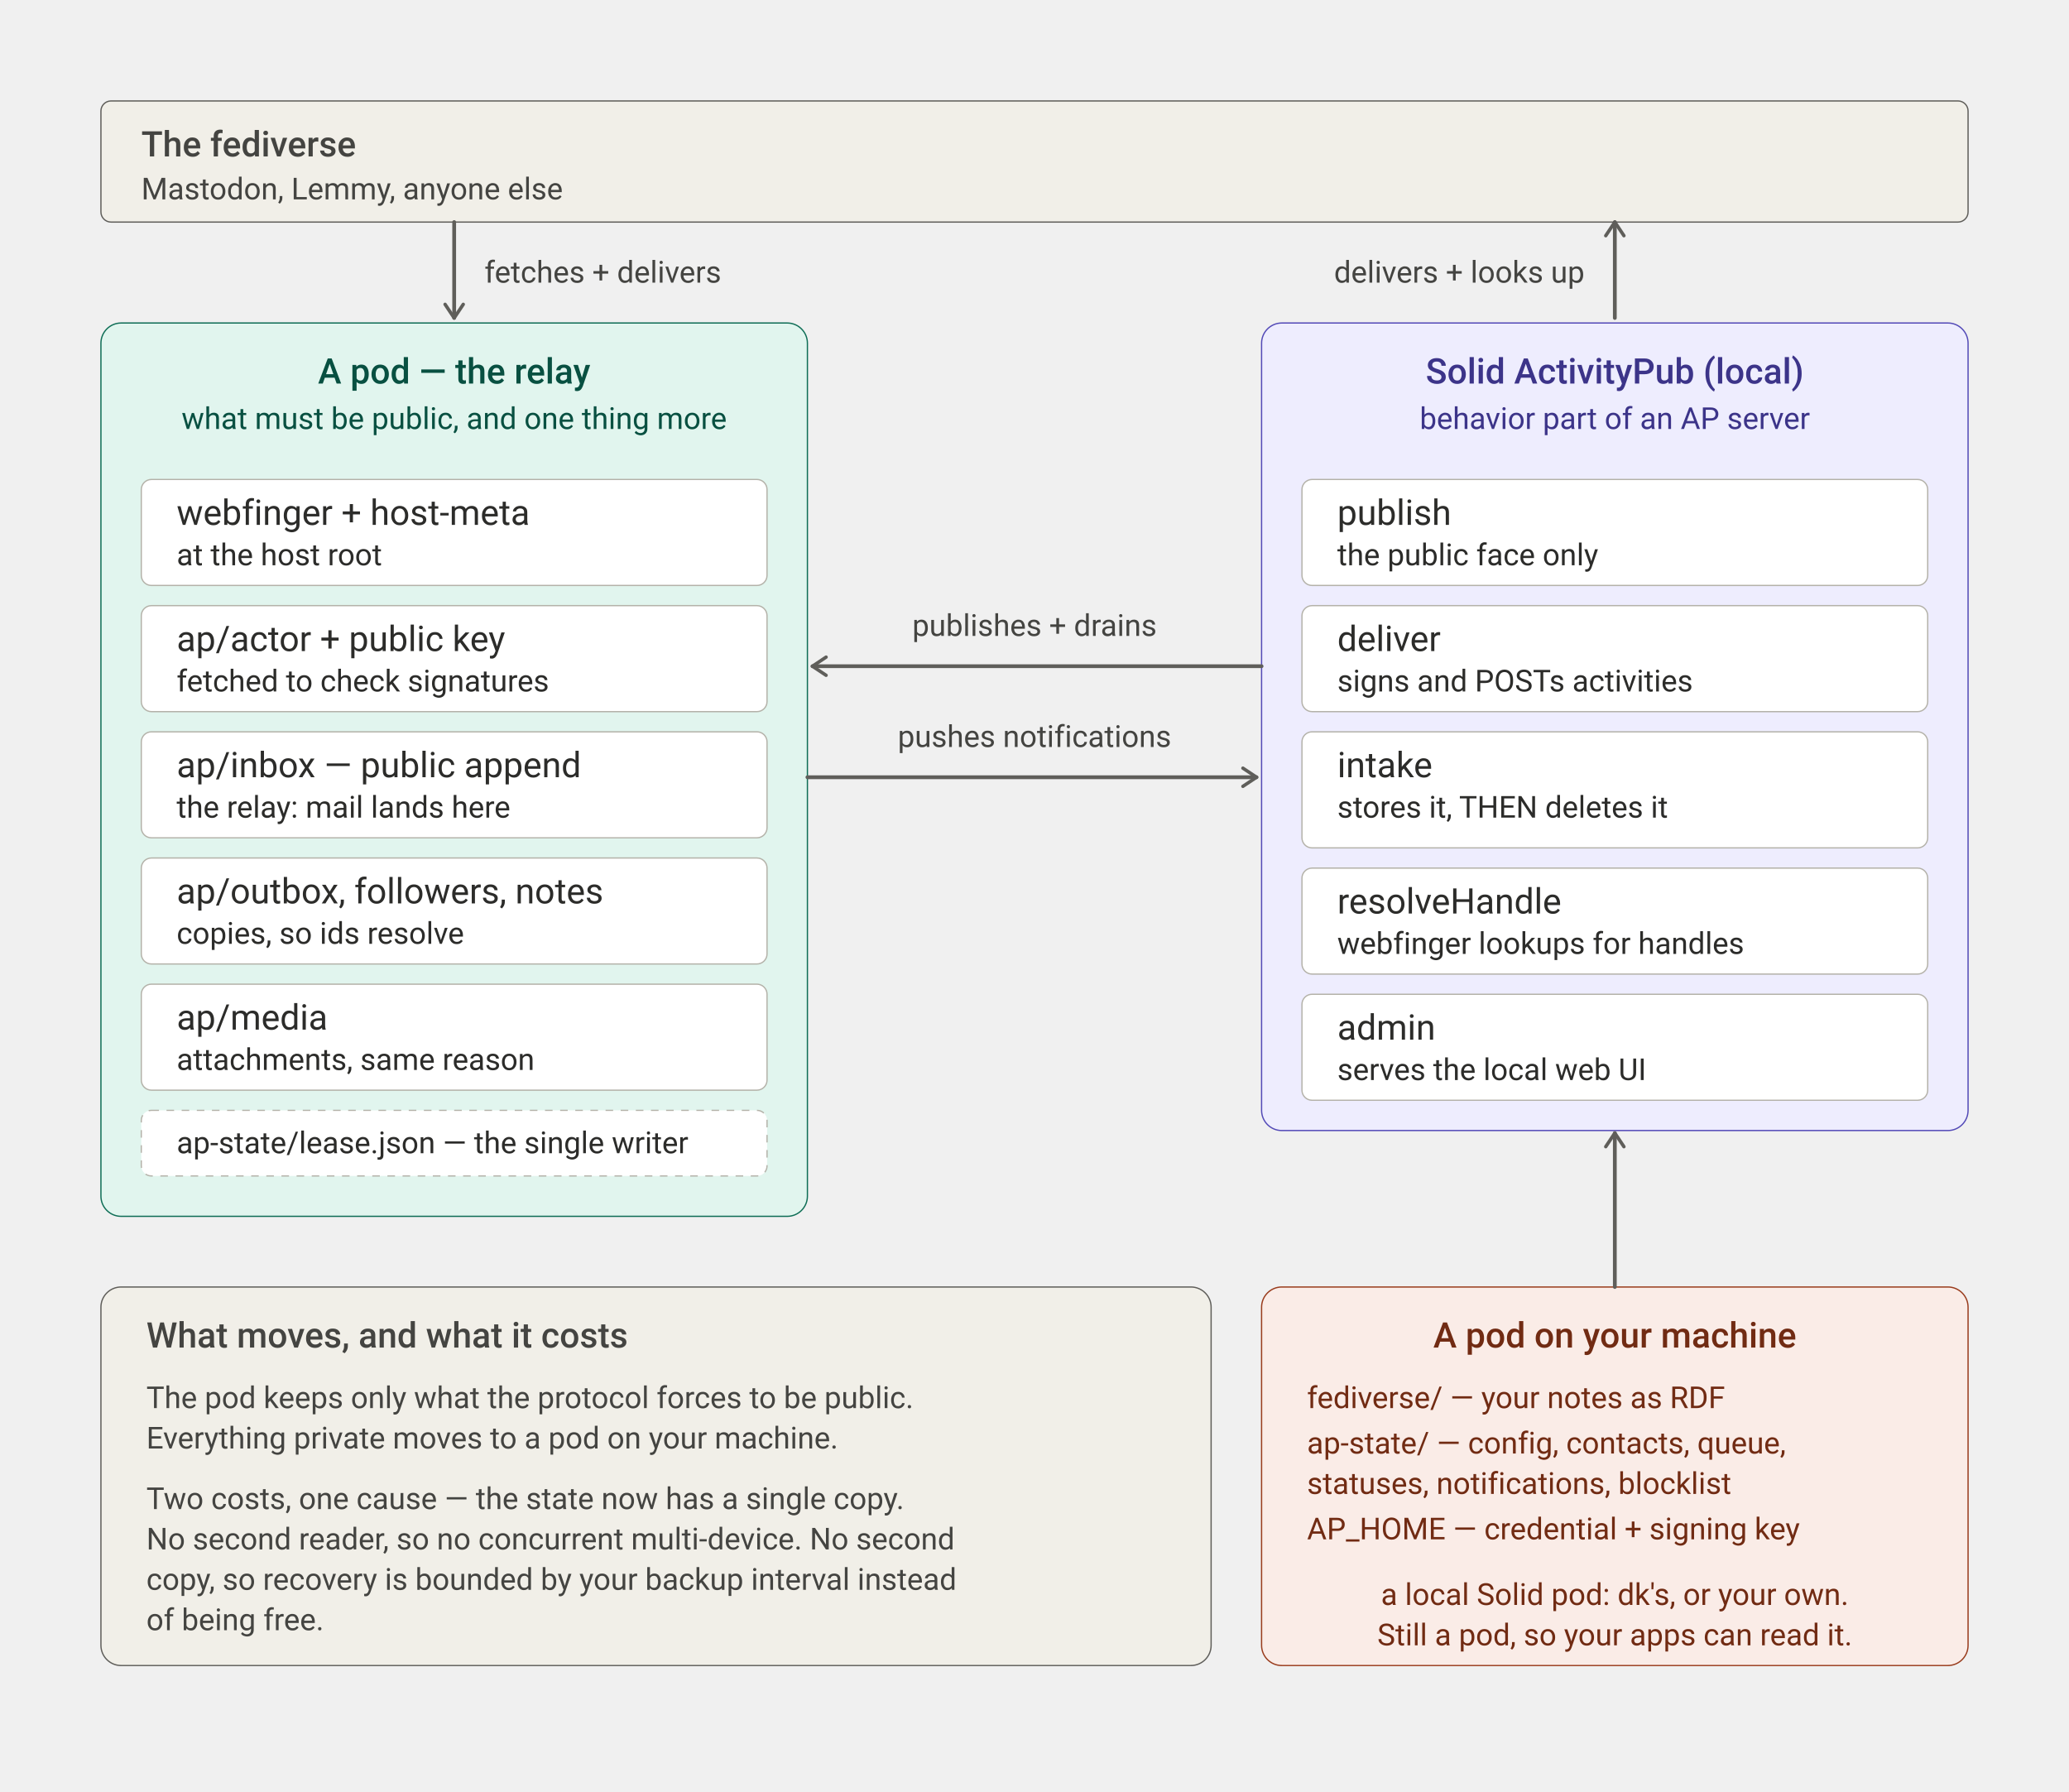
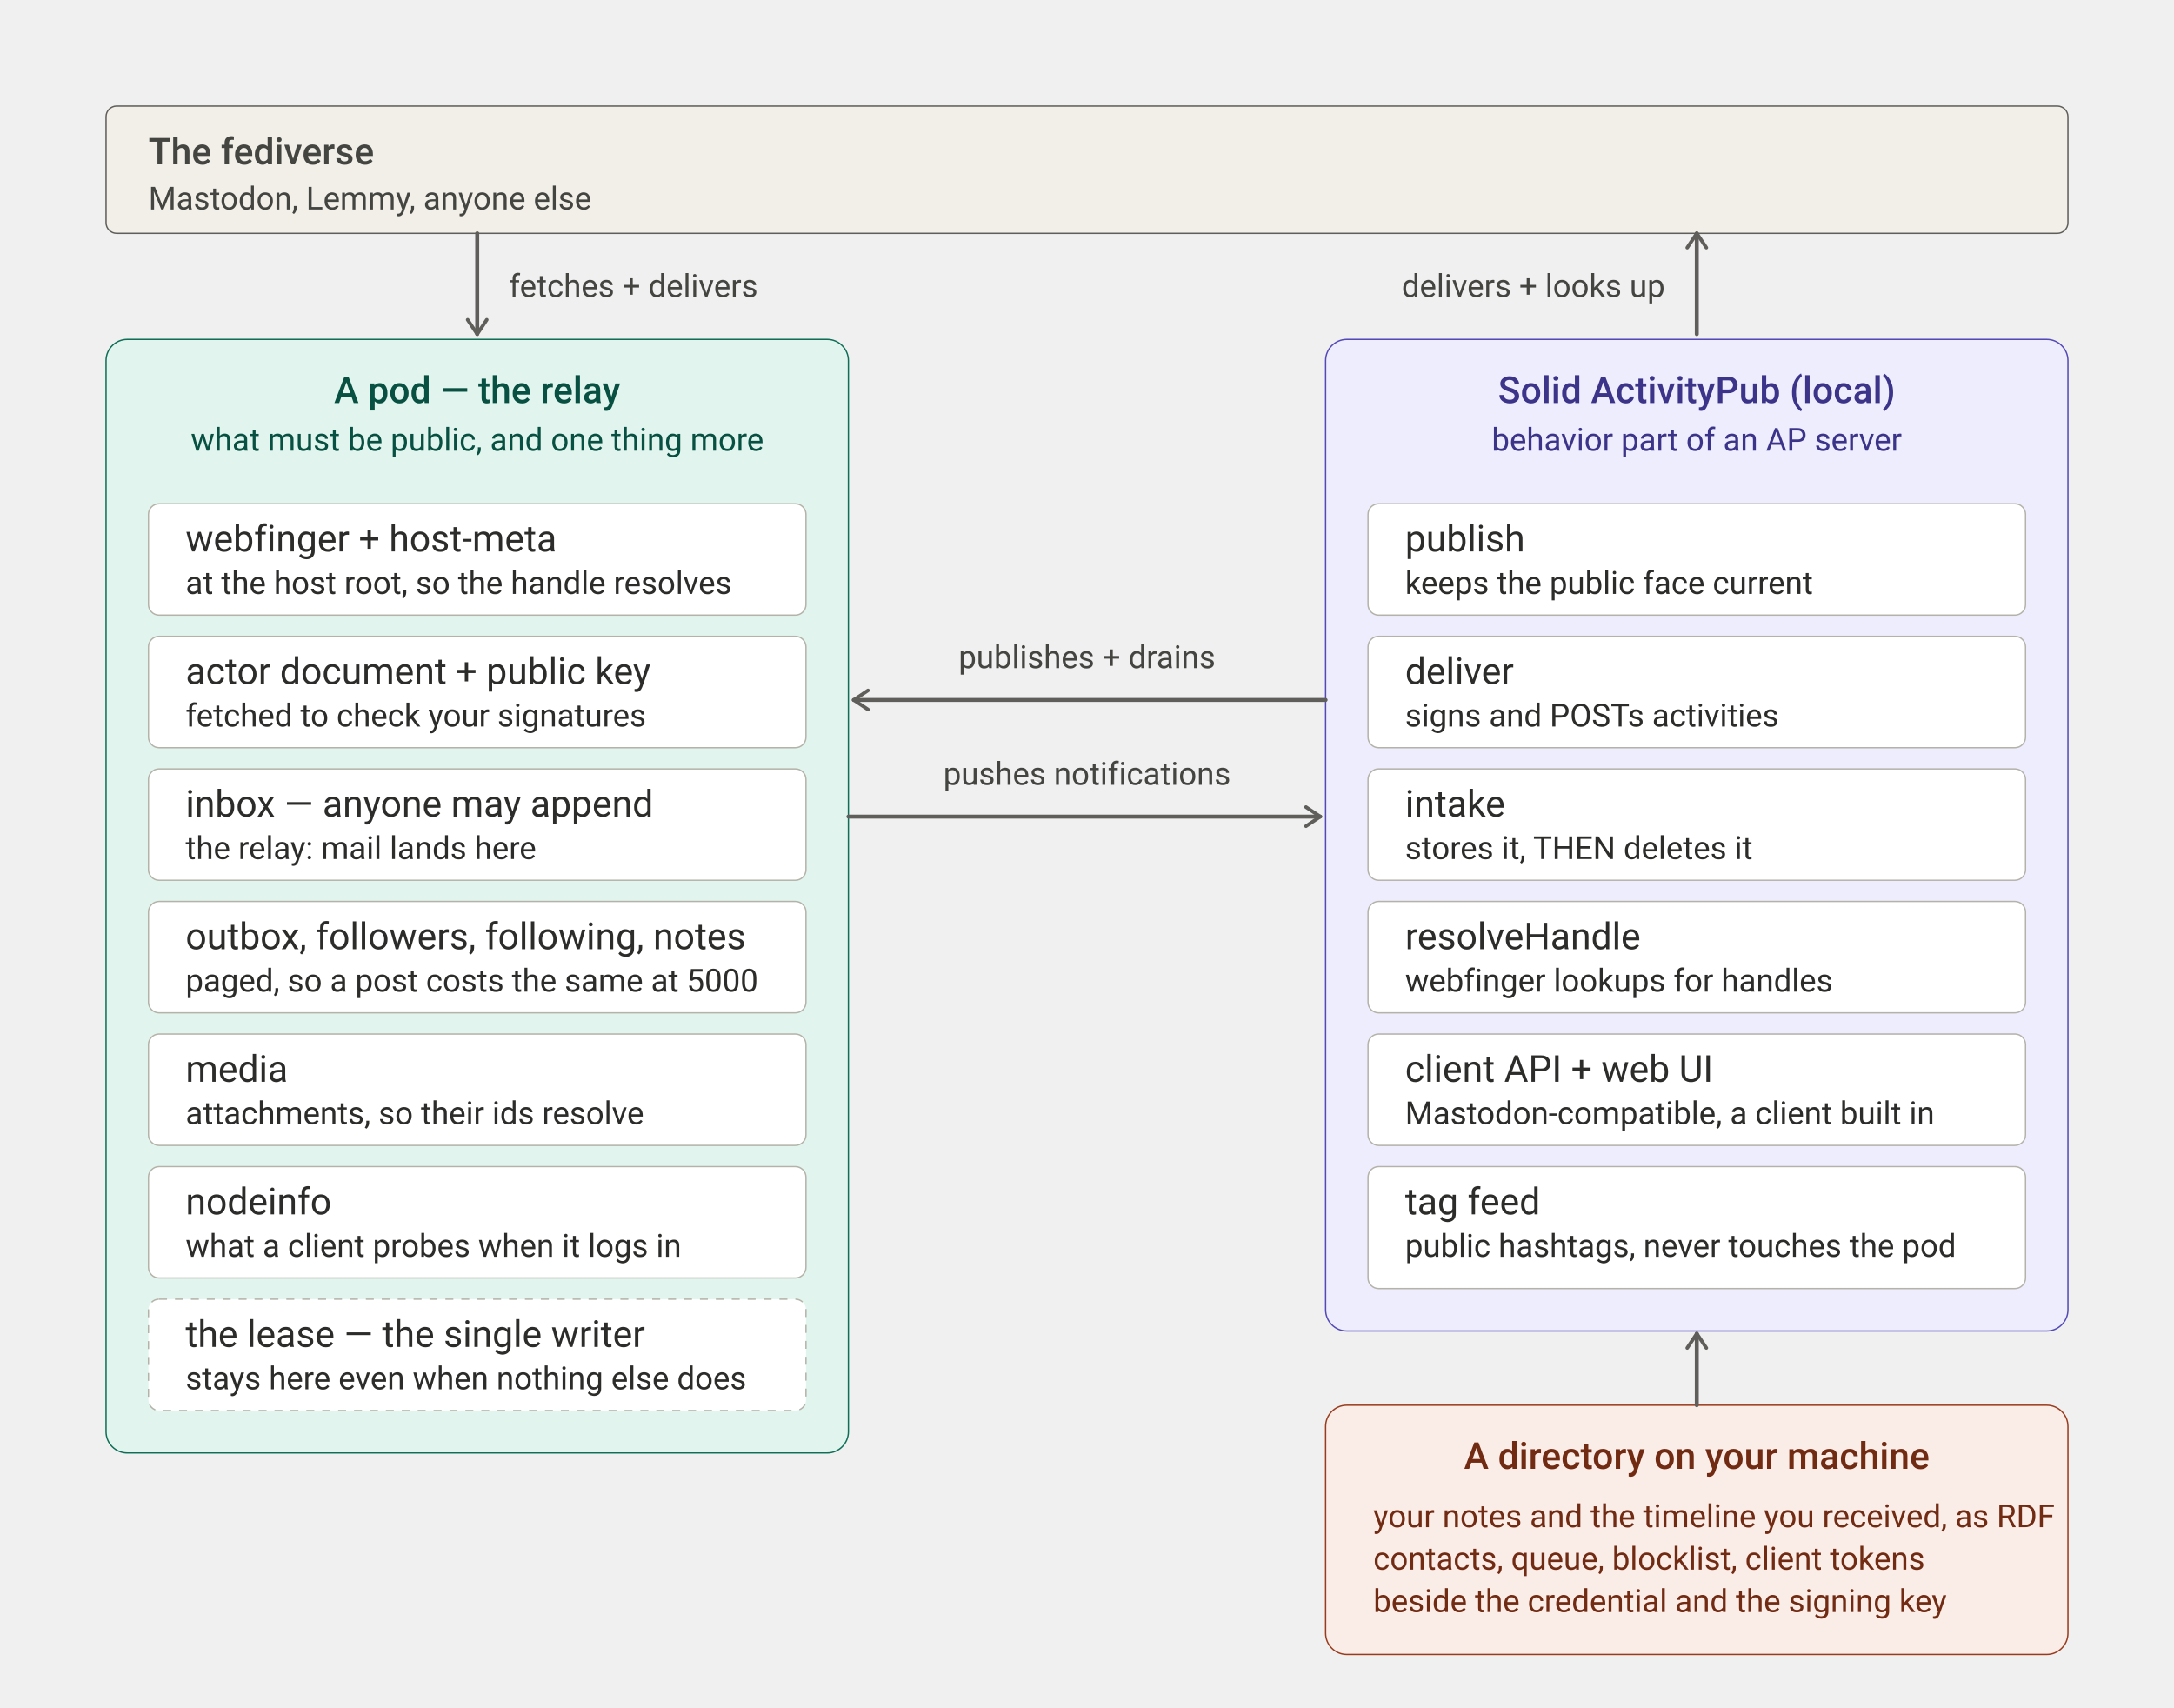
- <svg xmlns="http://www.w3.org/2000/svg" width="820" height="710" viewBox="0 0 820 710" role="img" aria-labelledby="ttl dsc">
+ <svg xmlns="http://www.w3.org/2000/svg" width="820" height="644" viewBox="0 0 820 644" role="img" aria-labelledby="ttl dsc">
  <style>
  text { font-family: system-ui, -apple-system, "Segoe UI", Roboto, "Helvetica Neue", sans-serif; }
  .t  { font-size: 14px; font-weight: 400; }
  .th { font-size: 14px; font-weight: 500; }
  .ts { font-size: 12px; font-weight: 400; }
  .teal   { fill: #E1F5EE; stroke: #0F6E56; }
  .purple { fill: #EEEDFE; stroke: #534AB7; }
  .gray   { fill: #F1EFE8; stroke: #5F5E5A; }
  .coral  { fill: #FAECE7; stroke: #993C1D; }
  .box    { fill: #FFFFFF; stroke: #B4B2A9; }
  .tealtx   { fill: #085041; }
  .purpletx { fill: #3C3489; }
  .graytx   { fill: #444441; }
  .coraltx  { fill: #712B13; }
  .boxtx    { fill: #2C2C2A; }
  .arr { stroke: #5F5E5A; stroke-width: 1.5; fill: none; stroke-linecap: round; }
  @media (prefers-color-scheme: dark) {
    .teal   { fill: #085041; stroke: #5DCAA5; }
    .purple { fill: #3C3489; stroke: #AFA9EC; }
    .gray   { fill: #444441; stroke: #B4B2A9; }
    .coral  { fill: #712B13; stroke: #F0997B; }
    .box    { fill: #2C2C2A; stroke: #5F5E5A; }
    .tealtx   { fill: #9FE1CB; }
    .purpletx { fill: #CECBF6; }
    .graytx   { fill: #D3D1C7; }
    .coraltx  { fill: #F5C4B3; }
    .boxtx    { fill: #F1EFE8; }
    .arr { stroke: #B4B2A9; }
  }
</style>
  <defs>
    <marker id="arrow" viewBox="0 0 10 10" refX="8" refY="5" markerWidth="6" markerHeight="6" orient="auto-start-reverse">
      <path d="M2 1L8 5L2 9" fill="none" stroke="context-stroke" stroke-width="1.5" stroke-linecap="round" stroke-linejoin="round" />
    </marker>
  </defs>
  <rect class="gray" x="40" y="40" width="740" height="48" rx="4" stroke-width="0.5" />
  <text class="th graytx" x="56" y="62">The fediverse</text>
  <text class="ts graytx" x="56" y="79">Mastodon, Lemmy, anyone else</text>
-   <rect class="teal" x="40" y="128" width="280" height="354" rx="8" stroke-width="0.5" />
+   <rect class="teal" x="40" y="128" width="280" height="420" rx="8" stroke-width="0.5" />
  <text class="th tealtx" x="180" y="152" text-anchor="middle">A pod — the relay</text>
  <text class="ts tealtx" x="180" y="170" text-anchor="middle">what must be public, and one thing more</text>
  <rect class="box" x="56" y="190" width="248" height="42" rx="4" stroke-width="0.5" />
  <text class="t boxtx" x="70" y="208">webfinger + host-meta</text>
-   <text class="ts boxtx" x="70" y="224">at the host root</text>
+   <text class="ts boxtx" x="70" y="224">at the host root, so the handle resolves</text>
  <rect class="box" x="56" y="240" width="248" height="42" rx="4" stroke-width="0.5" />
-   <text class="t boxtx" x="70" y="258">ap/actor + public key</text>
-   <text class="ts boxtx" x="70" y="274">fetched to check signatures</text>
+   <text class="t boxtx" x="70" y="258">actor document + public key</text>
+   <text class="ts boxtx" x="70" y="274">fetched to check your signatures</text>
  <rect class="box" x="56" y="290" width="248" height="42" rx="4" stroke-width="0.5" />
-   <text class="t boxtx" x="70" y="308">ap/inbox — public append</text>
+   <text class="t boxtx" x="70" y="308">inbox — anyone may append</text>
  <text class="ts boxtx" x="70" y="324">the relay: mail lands here</text>
  <rect class="box" x="56" y="340" width="248" height="42" rx="4" stroke-width="0.5" />
-   <text class="t boxtx" x="70" y="358">ap/outbox, followers, notes</text>
-   <text class="ts boxtx" x="70" y="374">copies, so ids resolve</text>
+   <text class="t boxtx" x="70" y="358">outbox, followers, following, notes</text>
+   <text class="ts boxtx" x="70" y="374">paged, so a post costs the same at 5000</text>
  <rect class="box" x="56" y="390" width="248" height="42" rx="4" stroke-width="0.5" />
-   <text class="t boxtx" x="70" y="408">ap/media</text>
-   <text class="ts boxtx" x="70" y="424">attachments, same reason</text>
-   <rect class="box" x="56" y="440" width="248" height="26" rx="4" stroke-width="0.5" stroke-dasharray="3 3" />
-   <text class="ts boxtx" x="70" y="457">ap-state/lease.json — the single writer</text>
-   <rect class="purple" x="500" y="128" width="280" height="320" rx="8" stroke-width="0.5" />
+   <text class="t boxtx" x="70" y="408">media</text>
+   <text class="ts boxtx" x="70" y="424">attachments, so their ids resolve</text>
+   <rect class="box" x="56" y="440" width="248" height="42" rx="4" stroke-width="0.5" />
+   <text class="t boxtx" x="70" y="458">nodeinfo</text>
+   <text class="ts boxtx" x="70" y="474">what a client probes when it logs in</text>
+   <rect class="box" x="56" y="490" width="248" height="42" rx="4" stroke-width="0.5" stroke-dasharray="3 3" />
+   <text class="t boxtx" x="70" y="508">the lease — the single writer</text>
+   <text class="ts boxtx" x="70" y="524">stays here even when nothing else does</text>
+   <rect class="purple" x="500" y="128" width="280" height="374" rx="8" stroke-width="0.5" />
  <text class="th purpletx" x="640" y="152" text-anchor="middle">Solid ActivityPub (local)</text>
  <text class="ts purpletx" x="640" y="170" text-anchor="middle">behavior part of an AP server</text>
  <rect class="box" x="516" y="190" width="248" height="42" rx="4" stroke-width="0.5" />
  <text class="t boxtx" x="530" y="208">publish</text>
-   <text class="ts boxtx" x="530" y="224">the public face only</text>
+   <text class="ts boxtx" x="530" y="224">keeps the public face current</text>
  <rect class="box" x="516" y="240" width="248" height="42" rx="4" stroke-width="0.5" />
  <text class="t boxtx" x="530" y="258">deliver</text>
  <text class="ts boxtx" x="530" y="274">signs and POSTs activities</text>
-   <rect class="box" x="516" y="290" width="248" height="46" rx="4" stroke-width="0.5" />
+   <rect class="box" x="516" y="290" width="248" height="42" rx="4" stroke-width="0.5" />
  <text class="t boxtx" x="530" y="308">intake</text>
  <text class="ts boxtx" x="530" y="324">stores it, THEN deletes it</text>
-   <rect class="box" x="516" y="344" width="248" height="42" rx="4" stroke-width="0.5" />
-   <text class="t boxtx" x="530" y="362">resolveHandle</text>
-   <text class="ts boxtx" x="530" y="378">webfinger lookups for handles</text>
-   <rect class="box" x="516" y="394" width="248" height="42" rx="4" stroke-width="0.5" />
-   <text class="t boxtx" x="530" y="412">admin</text>
-   <text class="ts boxtx" x="530" y="428">serves the local web UI</text>
+   <rect class="box" x="516" y="340" width="248" height="42" rx="4" stroke-width="0.5" />
+   <text class="t boxtx" x="530" y="358">resolveHandle</text>
+   <text class="ts boxtx" x="530" y="374">webfinger lookups for handles</text>
+   <rect class="box" x="516" y="390" width="248" height="42" rx="4" stroke-width="0.5" />
+   <text class="t boxtx" x="530" y="408">client API + web UI</text>
+   <text class="ts boxtx" x="530" y="424">Mastodon-compatible, a client built in</text>
+   <rect class="box" x="516" y="440" width="248" height="46" rx="4" stroke-width="0.5" />
+   <text class="t boxtx" x="530" y="458">tag feed</text>
+   <text class="ts boxtx" x="530" y="474">public hashtags, never touches the pod</text>
  <line class="arr" x1="180" y1="88" x2="180" y2="126" marker-end="url(#arrow)" />
  <text class="ts graytx" x="192" y="112">fetches + delivers</text>
  <line class="arr" x1="640" y1="126" x2="640" y2="88" marker-end="url(#arrow)" />
  <text class="ts graytx" x="628" y="112" text-anchor="end">delivers + looks up</text>
  <text class="ts graytx" x="410" y="252" text-anchor="middle">publishes + drains</text>
  <line class="arr" x1="500" y1="264" x2="322" y2="264" marker-end="url(#arrow)" />
  <text class="ts graytx" x="410" y="296" text-anchor="middle">pushes notifications</text>
  <line class="arr" x1="320" y1="308" x2="498" y2="308" marker-end="url(#arrow)" />
-   <rect class="coral" x="500" y="510" width="280" height="150" rx="8" stroke-width="0.5" />
-   <text class="th coraltx" x="640" y="534" text-anchor="middle">A pod on your machine</text>
-   <text class="ts coraltx" x="518" y="558">fediverse/ — your notes as RDF</text>
-   <text class="ts coraltx" x="518" y="576">ap-state/ — config, contacts, queue,</text>
-   <text class="ts coraltx" x="518" y="592">statuses, notifications, blocklist</text>
-   <text class="ts coraltx" x="518" y="610">AP_HOME — credential + signing key</text>
-   <text class="ts coraltx" x="640" y="636" text-anchor="middle">a local Solid pod: dk's, or your own.</text>
-   <text class="ts coraltx" x="640" y="652" text-anchor="middle">Still a pod, so your apps can read it.</text>
-   <line class="arr" x1="640" y1="510" x2="640" y2="449" marker-end="url(#arrow)" />
-   <rect class="gray" x="40" y="510" width="440" height="150" rx="8" stroke-width="0.5" />
-   <text class="th graytx" x="58" y="534">What moves, and what it costs</text>
-   <text class="ts graytx" x="58" y="558">The pod keeps only what the protocol forces to be public.</text>
-   <text class="ts graytx" x="58" y="574">Everything private moves to a pod on your machine.</text>
-   <text class="ts graytx" x="58" y="598">Two costs, one cause — the state now has a single copy.</text>
-   <text class="ts graytx" x="58" y="614">No second reader, so no concurrent multi-device. No second</text>
-   <text class="ts graytx" x="58" y="630">copy, so recovery is bounded by your backup interval instead</text>
-   <text class="ts graytx" x="58" y="646">of being free.</text>
+   <rect class="coral" x="500" y="530" width="280" height="94" rx="8" stroke-width="0.5" />
+   <text class="th coraltx" x="640" y="554" text-anchor="middle">A directory on your machine</text>
+   <text class="ts coraltx" x="518" y="576">your notes and the timeline you received, as RDF</text>
+   <text class="ts coraltx" x="518" y="592">contacts, queue, blocklist, client tokens</text>
+   <text class="ts coraltx" x="518" y="608">beside the credential and the signing key</text>
+   <line class="arr" x1="640" y1="530" x2="640" y2="503" marker-end="url(#arrow)" />
</svg>
